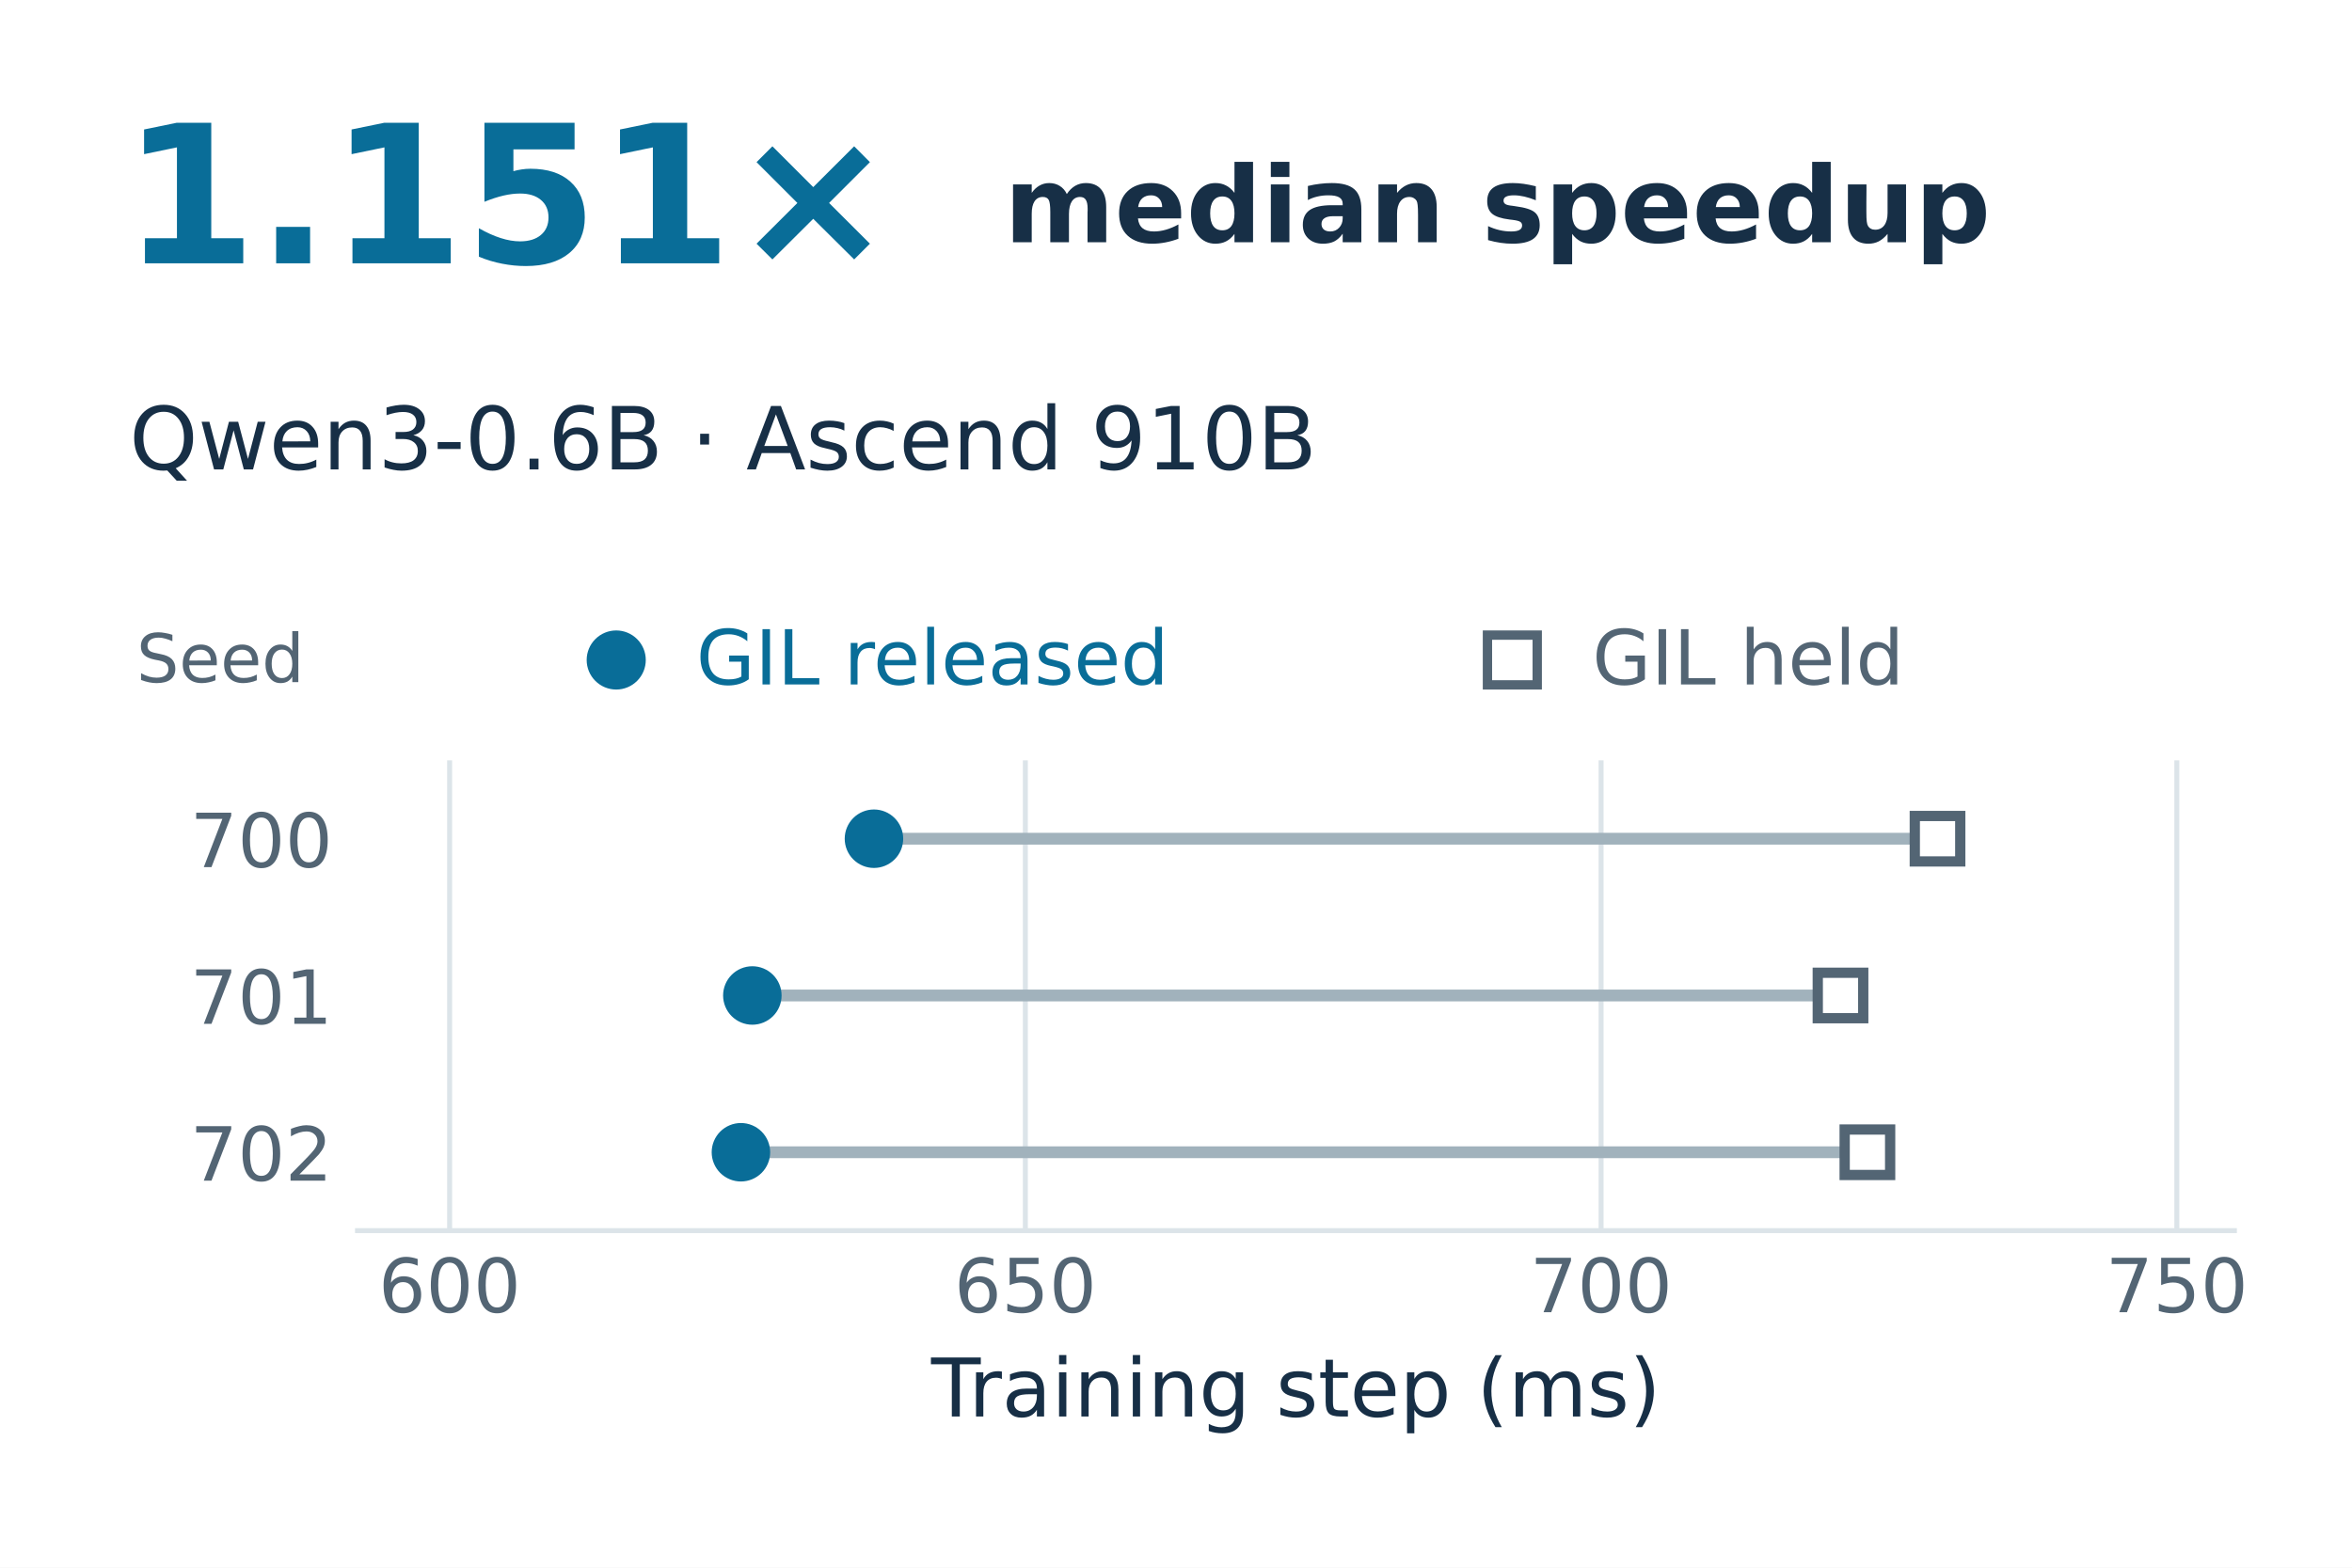
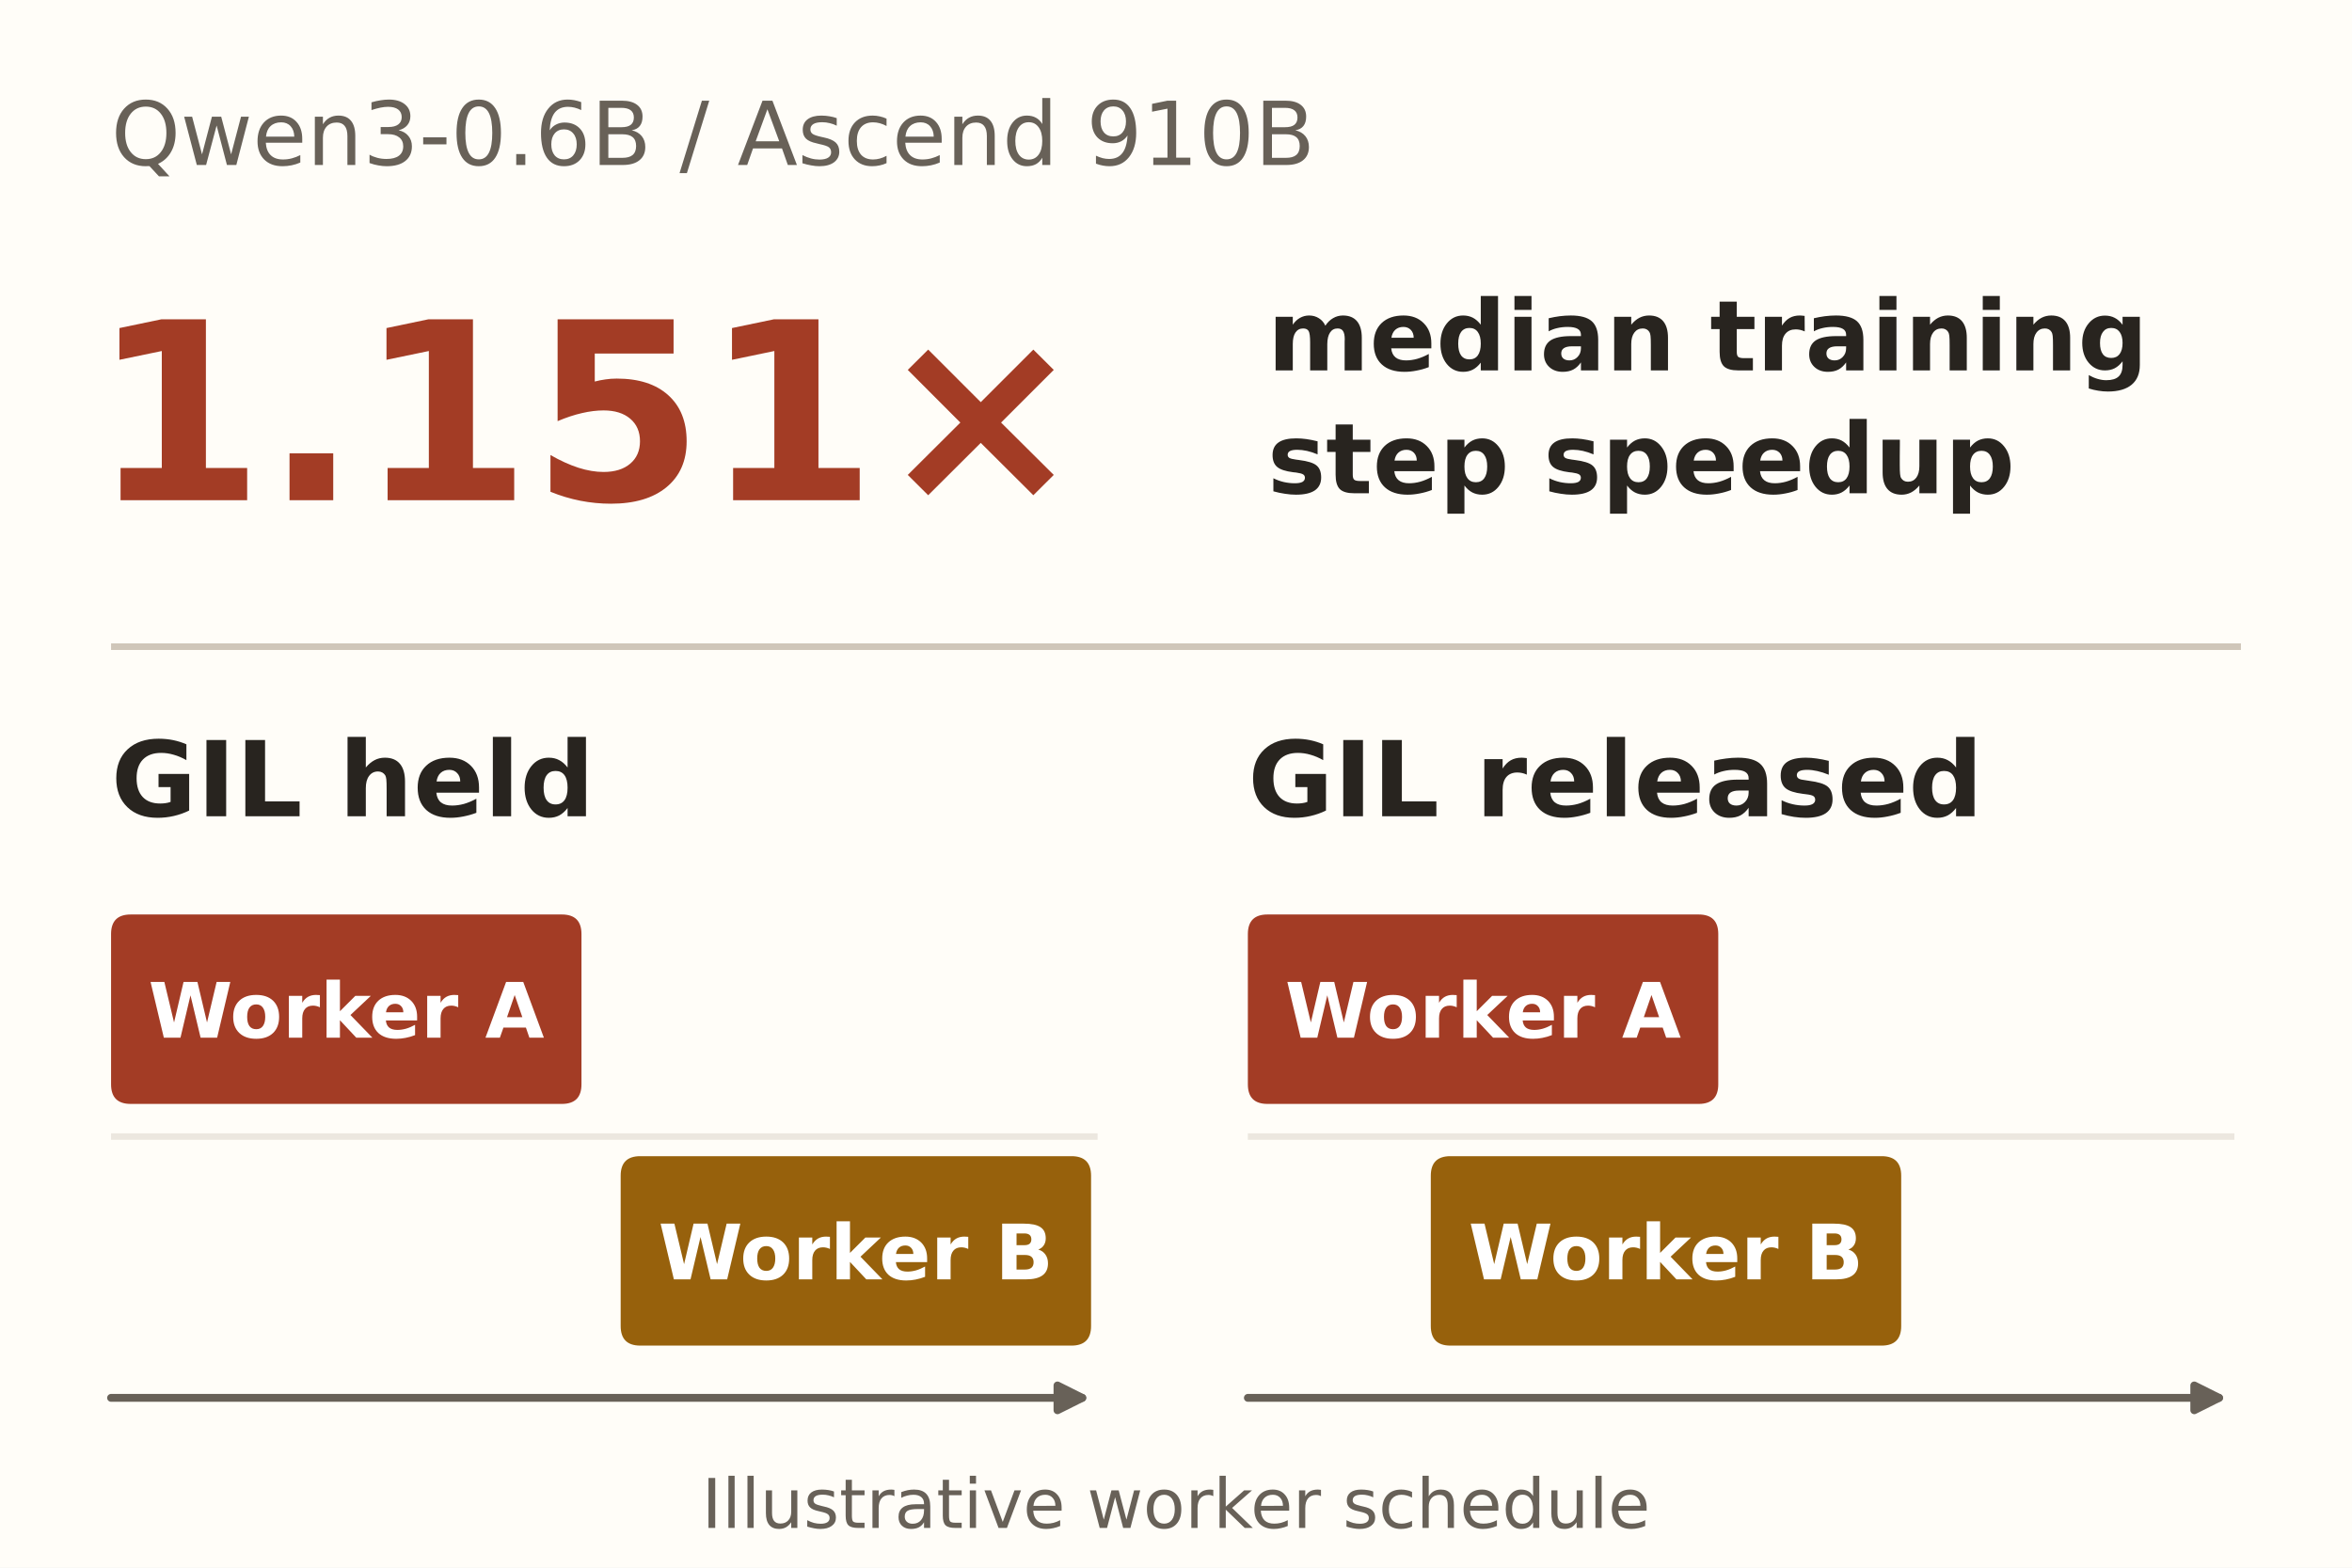
- <svg xmlns="http://www.w3.org/2000/svg" xmlns:xlink="http://www.w3.org/1999/xlink" width="378pt" height="252pt" viewBox="0 0 378 252" version="1.1">
+ <svg xmlns="http://www.w3.org/2000/svg" width="360pt" height="240pt" viewBox="0 0 360 240" version="1.1">
  <defs>
    <style type="text/css">*{stroke-linejoin: round; stroke-linecap: butt}</style>
  </defs>
  <g id="figure_1">
    <g id="patch_1">
-       <path d="M 0 252 L 378 252 L 378 0 L 0 0 z " style="fill: #ffffff" />
+       <path d="M 0 240 L 360 240 L 360 0 L 0 0 z " style="fill: #fffdf8" />
    </g>
    <g id="axes_1">
      <g id="patch_2">
-         <path d="M 57.456 197.82 L 359.1 197.82 L 359.1 122.22 L 57.456 122.22 z " style="fill: #ffffff" />
-       </g>
-       <g id="matplotlib.axis_1">
-         <g id="xtick_1">
-           <g id="line2d_1">
-             <path d="M 72.261 197.82 L 72.261 122.22 " clip-path="url(#p05302cbe45)" style="fill: none; stroke: #dce4e9; stroke-width: 0.8; stroke-linecap: square" />
-           </g>
-           <g id="line2d_2" />
-           <g id="text_1">
-             <text style="font-size: 12px; font-family: 'DejaVu Sans'; text-anchor: middle; fill: #536574" x="72.261" y="210.937" transform="rotate(-0 72.26061 210.9372)">600</text>
-           </g>
-         </g>
-         <g id="xtick_2">
-           <g id="line2d_3">
-             <path d="M 164.789 197.82 L 164.789 122.22 " clip-path="url(#p05302cbe45)" style="fill: none; stroke: #dce4e9; stroke-width: 0.8; stroke-linecap: square" />
-           </g>
-           <g id="line2d_4" />
-           <g id="text_2">
-             <text style="font-size: 12px; font-family: 'DejaVu Sans'; text-anchor: middle; fill: #536574" x="164.789" y="210.937" transform="rotate(-0 164.7894 210.9372)">650</text>
-           </g>
-         </g>
-         <g id="xtick_3">
-           <g id="line2d_5">
-             <path d="M 257.318 197.82 L 257.318 122.22 " clip-path="url(#p05302cbe45)" style="fill: none; stroke: #dce4e9; stroke-width: 0.8; stroke-linecap: square" />
-           </g>
-           <g id="line2d_6" />
-           <g id="text_3">
-             <text style="font-size: 12px; font-family: 'DejaVu Sans'; text-anchor: middle; fill: #536574" x="257.318" y="210.937" transform="rotate(-0 257.3183 210.9372)">700</text>
-           </g>
-         </g>
-         <g id="xtick_4">
-           <g id="line2d_7">
-             <path d="M 349.847 197.82 L 349.847 122.22 " clip-path="url(#p05302cbe45)" style="fill: none; stroke: #dce4e9; stroke-width: 0.8; stroke-linecap: square" />
-           </g>
-           <g id="line2d_8" />
-           <g id="text_4">
-             <text style="font-size: 12px; font-family: 'DejaVu Sans'; text-anchor: middle; fill: #536574" x="349.847" y="210.937" transform="rotate(-0 349.8471 210.9372)">750</text>
-           </g>
-         </g>
-         <g id="text_5">
-           <text style="font-size: 13px; font-family: 'DejaVu Sans'; text-anchor: middle; fill: #172f46" x="208.278" y="227.698" transform="rotate(-0 208.278 227.698)">Training step (ms)</text>
-         </g>
-       </g>
-       <g id="matplotlib.axis_2">
-         <g id="ytick_1">
-           <g id="line2d_9" />
-           <g id="text_6">
-             <text style="font-size: 12px; font-family: 'DejaVu Sans'; text-anchor: end; fill: #536574" x="53.456" y="139.379" transform="rotate(-0 53.456 139.3786)">700</text>
-           </g>
-         </g>
-         <g id="ytick_2">
-           <g id="line2d_10" />
-           <g id="text_7">
-             <text style="font-size: 12px; font-family: 'DejaVu Sans'; text-anchor: end; fill: #536574" x="53.456" y="164.579" transform="rotate(-0 53.456 164.5786)">701</text>
-           </g>
-         </g>
-         <g id="ytick_3">
-           <g id="line2d_11" />
-           <g id="text_8">
-             <text style="font-size: 12px; font-family: 'DejaVu Sans'; text-anchor: end; fill: #536574" x="53.456" y="189.779" transform="rotate(-0 53.456 189.7786)">702</text>
-           </g>
-         </g>
-       </g>
-       <g id="line2d_12">
-         <path d="M 140.457 134.82 L 311.388 134.82 " clip-path="url(#p05302cbe45)" style="fill: none; stroke: #a1b2bc; stroke-width: 1.9; stroke-linecap: square" />
-       </g>
-       <g id="line2d_13">
-         <path d="M 120.912 160.02 L 295.795 160.02 " clip-path="url(#p05302cbe45)" style="fill: none; stroke: #a1b2bc; stroke-width: 1.9; stroke-linecap: square" />
-       </g>
-       <g id="line2d_14">
-         <path d="M 119.077 185.22 L 300.119 185.22 " clip-path="url(#p05302cbe45)" style="fill: none; stroke: #a1b2bc; stroke-width: 1.9; stroke-linecap: square" />
+         <path d="M 20 140 L 86 140 Q 89 140 89 143 L 89 166 Q 89 169 86 169 L 20 169 Q 17 169 17 166 L 17 143 Q 17 140 20 140 z " clip-path="url(#pff8c4fb7d4)" style="fill: #a33c25" />
      </g>
      <g id="patch_3">
-         <path d="M 57.456 197.82 L 359.1 197.82 " style="fill: none; stroke: #dce4e9; stroke-width: 0.8; stroke-linejoin: miter; stroke-linecap: square" />
+         <path d="M 98 177 L 164 177 Q 167 177 167 180 L 167 203 Q 167 206 164 206 L 98 206 Q 95 206 95 203 L 95 180 Q 95 177 98 177 z " clip-path="url(#pff8c4fb7d4)" style="fill: #97610c" />
      </g>
-       <g id="line2d_15">
-         <defs>
-           <path id="mb2c7cf850d" d="M -3.654 3.654 L 3.654 3.654 L 3.654 -3.654 L -3.654 -3.654 z " style="stroke: #536574; stroke-width: 1.65; stroke-linejoin: miter" />
-         </defs>
-         <g clip-path="url(#p05302cbe45)">
-           <use xlink:href="#mb2c7cf850d" x="311.388" y="134.82" style="fill: #ffffff; stroke: #536574; stroke-width: 1.65; stroke-linejoin: miter" />
-         </g>
+       <g id="patch_4">
+         <path d="M 17 214 Q 92 214 165.658 214 " clip-path="url(#pff8c4fb7d4)" style="fill: none; stroke: #686158; stroke-width: 1.2; stroke-linecap: round" />
+         <path d="M 161.858 212.1 L 165.658 214 L 161.858 215.9 z " clip-path="url(#pff8c4fb7d4)" style="fill: #686158; stroke: #686158; stroke-width: 1.2; stroke-linecap: round" />
      </g>
-       <g id="line2d_16">
-         <defs>
-           <path id="m7a41bf7110" d="M 0 4.2 C 1.114 4.2 2.182 3.757 2.97 2.97 C 3.757 2.182 4.2 1.114 4.2 0 C 4.2 -1.114 3.757 -2.182 2.97 -2.97 C 2.182 -3.757 1.114 -4.2 0 -4.2 C -1.114 -4.2 -2.182 -3.757 -2.97 -2.97 C -3.757 -2.182 -4.2 -1.114 -4.2 0 C -4.2 1.114 -3.757 2.182 -2.97 2.97 C -2.182 3.757 -1.114 4.2 0 4.2 z " style="stroke: #096d98" />
-         </defs>
-         <g clip-path="url(#p05302cbe45)">
-           <use xlink:href="#m7a41bf7110" x="140.457" y="134.82" style="fill: #096d98; stroke: #096d98" />
-         </g>
+       <g id="patch_5">
+         <path d="M 194 140 L 260 140 Q 263 140 263 143 L 263 166 Q 263 169 260 169 L 194 169 Q 191 169 191 166 L 191 143 Q 191 140 194 140 z " clip-path="url(#pff8c4fb7d4)" style="fill: #a33c25" />
      </g>
-       <g id="line2d_17">
-         <g clip-path="url(#p05302cbe45)">
-           <use xlink:href="#mb2c7cf850d" x="295.795" y="160.02" style="fill: #ffffff; stroke: #536574; stroke-width: 1.65; stroke-linejoin: miter" />
-         </g>
+       <g id="patch_6">
+         <path d="M 222 177 L 288 177 Q 291 177 291 180 L 291 203 Q 291 206 288 206 L 222 206 Q 219 206 219 203 L 219 180 Q 219 177 222 177 z " clip-path="url(#pff8c4fb7d4)" style="fill: #97610c" />
      </g>
-       <g id="line2d_18">
-         <g clip-path="url(#p05302cbe45)">
-           <use xlink:href="#m7a41bf7110" x="120.912" y="160.02" style="fill: #096d98; stroke: #096d98" />
-         </g>
+       <g id="patch_7">
+         <path d="M 191 214 Q 266 214 339.658 214 " clip-path="url(#pff8c4fb7d4)" style="fill: none; stroke: #686158; stroke-width: 1.2; stroke-linecap: round" />
+         <path d="M 335.858 212.1 L 339.658 214 L 335.858 215.9 z " clip-path="url(#pff8c4fb7d4)" style="fill: #686158; stroke: #686158; stroke-width: 1.2; stroke-linecap: round" />
      </g>
-       <g id="line2d_19">
-         <g clip-path="url(#p05302cbe45)">
-           <use xlink:href="#mb2c7cf850d" x="300.119" y="185.22" style="fill: #ffffff; stroke: #536574; stroke-width: 1.65; stroke-linejoin: miter" />
-         </g>
+       <g id="line2d_1">
+         <path d="M 17 99 L 343 99 " clip-path="url(#pff8c4fb7d4)" style="fill: none; stroke: #cfc6b9" />
      </g>
-       <g id="line2d_20">
-         <g clip-path="url(#p05302cbe45)">
-           <use xlink:href="#m7a41bf7110" x="119.077" y="185.22" style="fill: #096d98; stroke: #096d98" />
-         </g>
+       <g id="line2d_2">
+         <path d="M 17 174 L 168 174 " clip-path="url(#pff8c4fb7d4)" style="fill: none; stroke: #ece7df" />
      </g>
-     </g>
-     <g id="line2d_21">
-       <defs>
-         <path id="m56c444fec8" d="M 0 4 C 1.061 4 2.078 3.579 2.828 2.828 C 3.579 2.078 4 1.061 4 0 C 4 -1.061 3.579 -2.078 2.828 -2.828 C 2.078 -3.579 1.061 -4 0 -4 C -1.061 -4 -2.078 -3.579 -2.828 -2.828 C -3.579 -2.078 -4 -1.061 -4 0 C -4 1.061 -3.579 2.078 -2.828 2.828 C -2.078 3.579 -1.061 4 0 4 z " style="stroke: #096d98; stroke-width: 1.5" />
-       </defs>
-       <g>
-         <use xlink:href="#m56c444fec8" x="99.036" y="106.092" style="fill: #096d98; stroke: #096d98; stroke-width: 1.5" />
+       <g id="line2d_3">
+         <path d="M 191 174 L 342 174 " clip-path="url(#pff8c4fb7d4)" style="fill: none; stroke: #ece7df" />
      </g>
-     </g>
-     <g id="line2d_22">
-       <defs>
-         <path id="m1b23b0e619" d="M -4 4 L 4 4 L 4 -4 L -4 -4 z " style="stroke: #536574; stroke-width: 1.5; stroke-linejoin: miter" />
-       </defs>
-       <g>
-         <use xlink:href="#m1b23b0e619" x="243.054" y="106.092" style="fill: #ffffff; stroke: #536574; stroke-width: 1.5; stroke-linejoin: miter" />
+       <g id="text_1">
+         <text style="font-size: 13.5px; font-family: 'DejaVu Sans'; text-anchor: start; fill: #686158" x="17" y="25.259" transform="rotate(-0 17 25.25883)">Qwen3-0.6B   /   Ascend 910B</text>
      </g>
-     </g>
-     <g id="text_9">
-       <text style="font-weight: 700; font-size: 31px; font-family: 'DejaVu Sans'; text-anchor: start; fill: #096d98" x="19.656" y="42.325" transform="rotate(-0 19.656 42.32473)">1.151×</text>
-     </g>
-     <g id="text_10">
-       <text style="font-weight: 700; font-size: 17px; font-family: 'DejaVu Sans'; text-anchor: start; fill: #172f46" x="161.406" y="38.941" transform="rotate(-0 161.406 38.94068)">median speedup</text>
-     </g>
-     <g id="text_11">
-       <text style="font-size: 14px; font-family: 'DejaVu Sans'; text-anchor: start; fill: #172f46" x="20.79" y="75.457" transform="rotate(-0 20.79 75.45727)">Qwen3-0.6B  ·  Ascend 910B</text>
-     </g>
-     <g id="text_12">
-       <text style="font-size: 10.8px; font-family: 'DejaVu Sans'; text-anchor: start; fill: #536574" x="21.924" y="109.654" transform="rotate(-0 21.924 109.6539)">Seed</text>
-     </g>
-     <g id="text_13">
-       <text style="font-size: 12.2px; font-family: 'DejaVu Sans'; text-anchor: start; fill: #096d98" x="111.888" y="110.018" transform="rotate(-0 111.888 110.0176)">GIL released</text>
-     </g>
-     <g id="text_14">
-       <text style="font-size: 12.2px; font-family: 'DejaVu Sans'; text-anchor: start; fill: #536574" x="255.906" y="110.018" transform="rotate(-0 255.906 110.0176)">GIL held</text>
+       <g id="text_2">
+         <text style="font-weight: 700; font-size: 38px; font-family: 'DejaVu Sans'; text-anchor: start; fill: #a33c25" x="14" y="76.582" transform="rotate(-0 14 76.58203)">1.151×</text>
+       </g>
+       <g id="text_3">
+         <text style="font-weight: 700; font-size: 15px; font-family: 'DejaVu Sans'; fill: #28241f" transform="translate(194 56.70547)">median training</text>
+         <text style="font-weight: 700; font-size: 15px; font-family: 'DejaVu Sans'; fill: #28241f" transform="translate(194 75.51406)">step speedup</text>
+       </g>
+       <g id="text_4">
+         <text style="font-weight: 700; font-size: 16px; font-family: 'DejaVu Sans'; text-anchor: start; fill: #28241f" x="17" y="124.965" transform="rotate(-0 17 124.965)">GIL held</text>
+       </g>
+       <g id="text_5">
+         <text style="font-weight: 700; font-size: 11.7px; font-family: 'DejaVu Sans'; text-anchor: middle; fill: #ffffff" x="53" y="158.862" transform="rotate(-0 53 158.8619)">Worker A</text>
+       </g>
+       <g id="text_6">
+         <text style="font-weight: 700; font-size: 11.7px; font-family: 'DejaVu Sans'; text-anchor: middle; fill: #ffffff" x="131" y="195.862" transform="rotate(-0 131 195.8619)">Worker B</text>
+       </g>
+       <g id="text_7">
+         <text style="font-weight: 700; font-size: 16px; font-family: 'DejaVu Sans'; text-anchor: start; fill: #28241f" x="191" y="124.965" transform="rotate(-0 191 124.965)">GIL released</text>
+       </g>
+       <g id="text_8">
+         <text style="font-weight: 700; font-size: 11.7px; font-family: 'DejaVu Sans'; text-anchor: middle; fill: #ffffff" x="227" y="158.862" transform="rotate(-0 227 158.8619)">Worker A</text>
+       </g>
+       <g id="text_9">
+         <text style="font-weight: 700; font-size: 11.7px; font-family: 'DejaVu Sans'; text-anchor: middle; fill: #ffffff" x="255" y="195.862" transform="rotate(-0 255 195.8619)">Worker B</text>
+       </g>
+       <g id="text_10">
+         <text style="font-size: 10.5px; font-family: 'DejaVu Sans'; text-anchor: middle; fill: #686158" x="180" y="233.915" transform="rotate(-0 180 233.9145)">Illustrative worker schedule</text>
+       </g>
    </g>
  </g>
  <defs>
-     <clipPath id="p05302cbe45">
-       <rect x="57.456" y="122.22" width="301.644" height="75.6" />
+     <clipPath id="pff8c4fb7d4">
+       <rect x="0" y="0" width="360" height="240" />
    </clipPath>
  </defs>
</svg>
